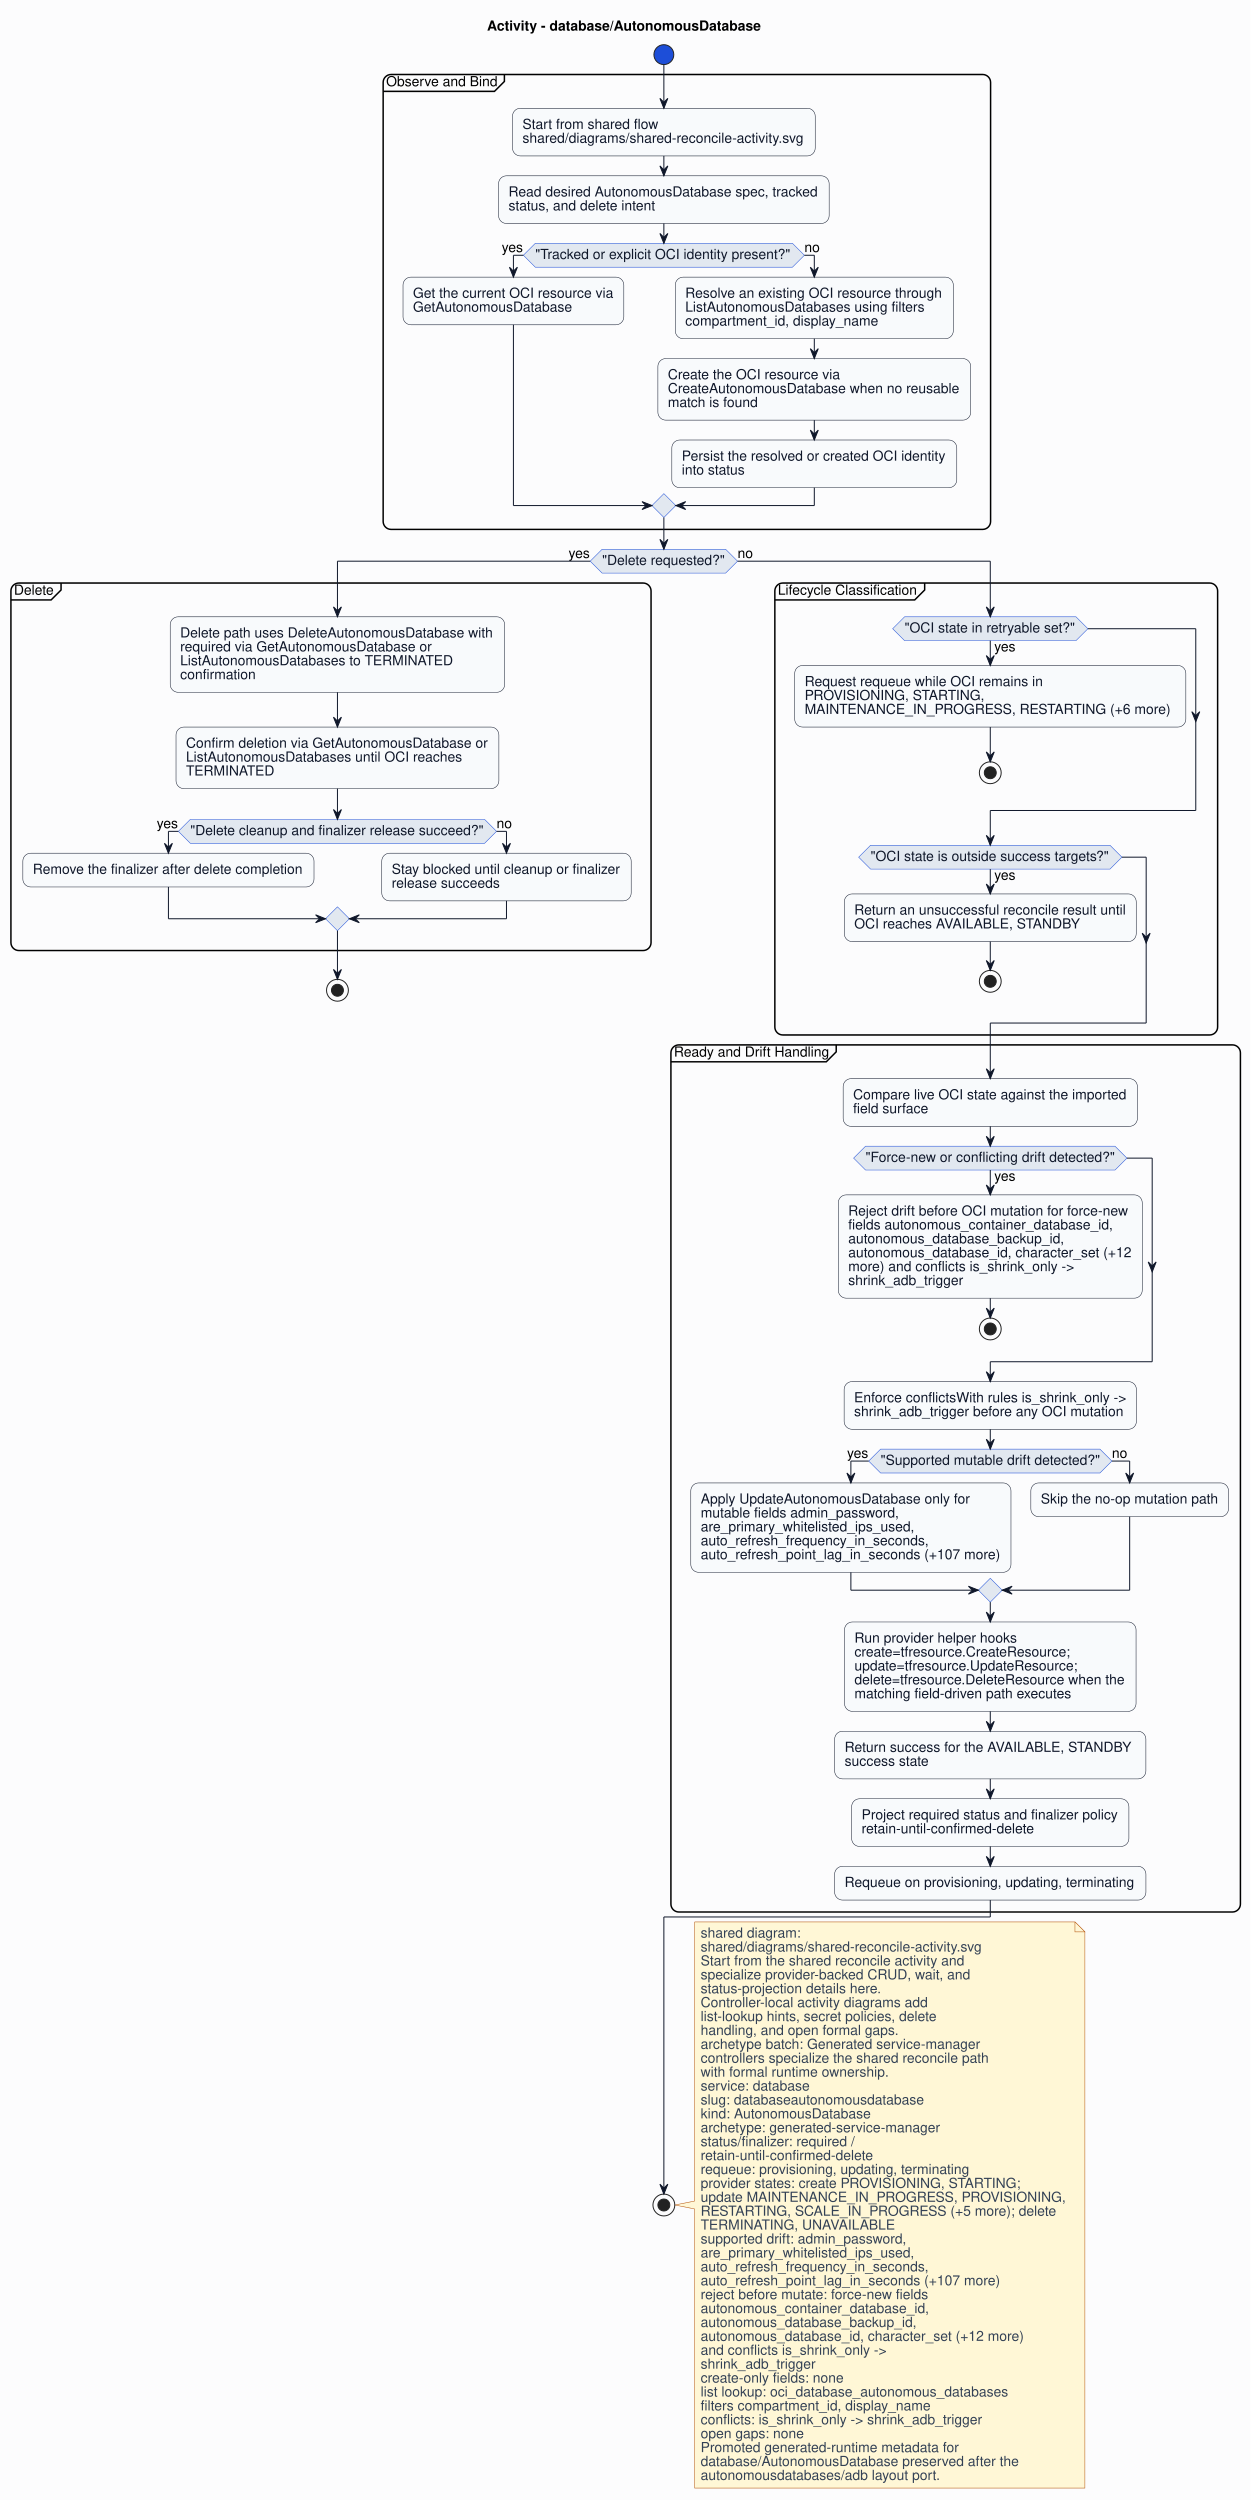
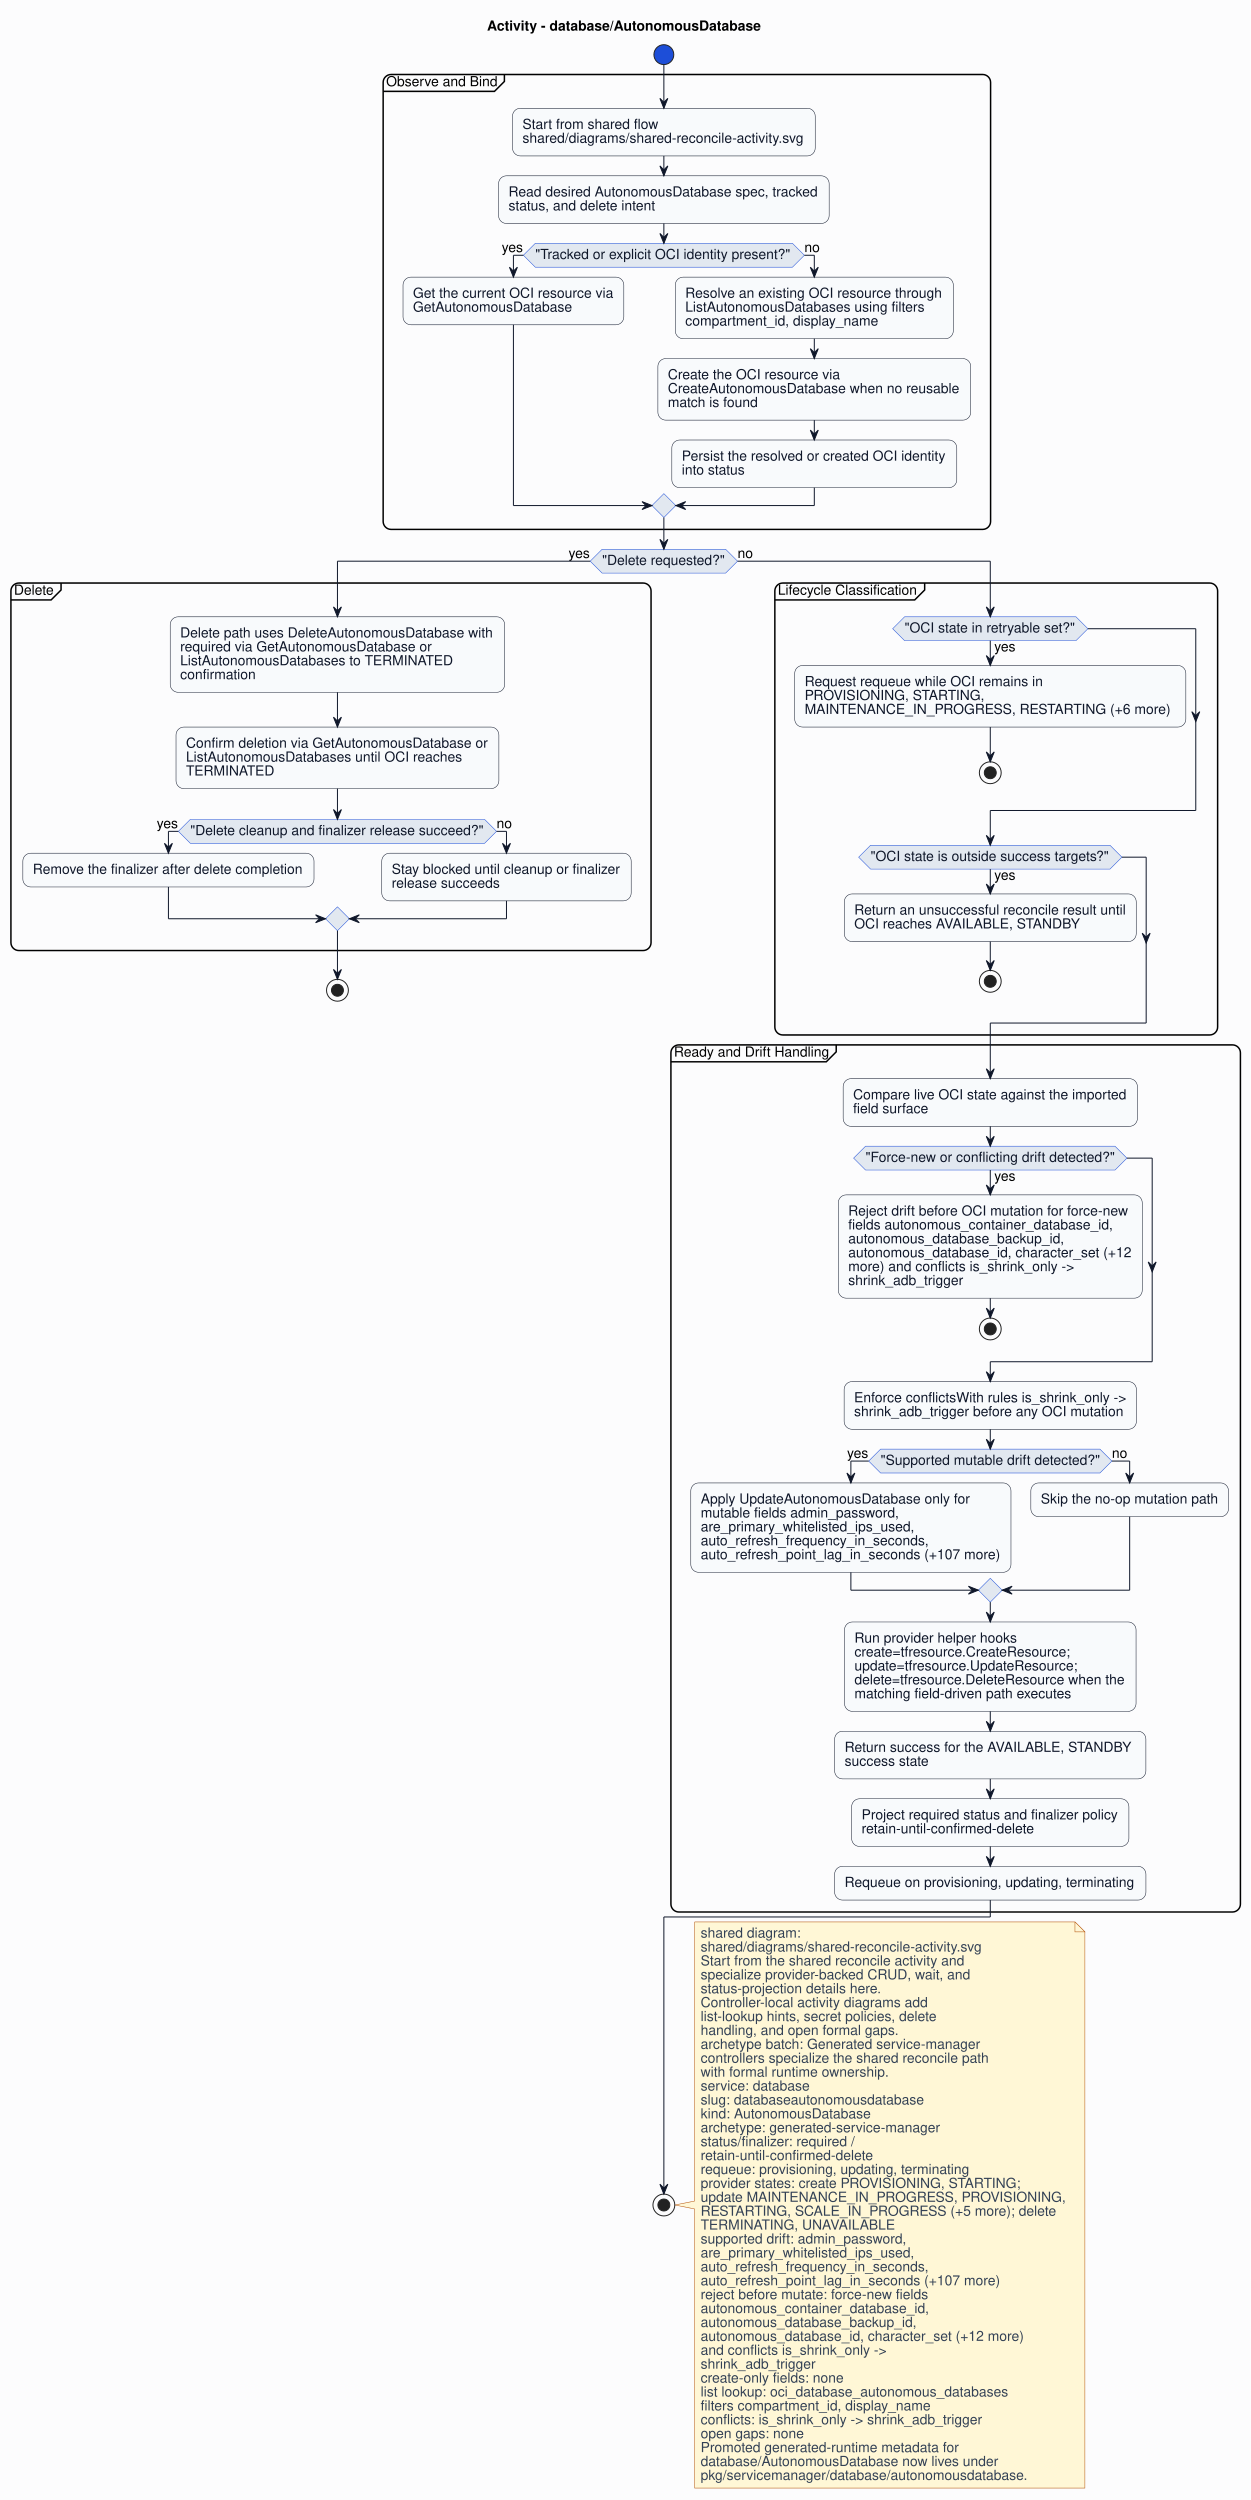
<svg xmlns="http://www.w3.org/2000/svg" contentStyleType="text/css" data-diagram-type="ACTIVITY" height="2517px" preserveAspectRatio="none" style="width:1259px;height:2517px;background:#FCFCFD;" version="1.1" viewBox="0 0 1259 2517" width="1259px" zoomAndPan="magnify">
  <defs />
  <g>
    <rect fill="#FCFCFD" height="2517" style="stroke:none;stroke-width:1;" width="1259" x="0" y="0" />
    <g class="title" data-source-line="10">
      <text fill="#000000" font-family="Helvetica" font-size="14" font-weight="bold" lengthAdjust="spacing" textLength="276.172" x="490.341" y="30.78">Activity - database/AutonomousDatabase</text>
    </g>
    <ellipse cx="668.376" cy="55" fill="#1D4ED8" rx="10" ry="10" style="stroke:#222222;stroke-width:1;" />
    <rect fill="none" height="458" rx="8" ry="8" style="stroke:#000000;stroke-width:1.5;" width="611.568" x="385.759" y="75" />
    <path d="M507.827,75 L507.827,82 L497.827,92 L385.759,92" fill="none" style="stroke:#000000;stroke-width:1.5;" />
    <text fill="#000000" font-family="Helvetica" font-size="14" lengthAdjust="spacing" textLength="112.068" x="388.759" y="86.78">Observe and Bind</text>
    <rect fill="#F8FAFC" height="48" rx="8" ry="8" style="stroke:#0F172A;stroke-width:0.5;" width="304.785" x="515.984" y="109" />
    <text fill="#0F172A" font-family="Helvetica" font-size="14" lengthAdjust="spacing" textLength="136.938" x="525.984" y="129.78">Start from shared flow</text>
    <text fill="#0F172A" font-family="Helvetica" font-size="14" lengthAdjust="spacing" textLength="284.785" x="525.984" y="143.78">shared/diagrams/shared-reconcile-activity.svg</text>
    <rect fill="#F8FAFC" height="48" rx="8" ry="8" style="stroke:#0F172A;stroke-width:0.5;" width="332.853" x="501.95" y="177" />
    <text fill="#0F172A" font-family="Helvetica" font-size="14" lengthAdjust="spacing" textLength="312.853" x="511.95" y="197.78">Read desired AutonomousDatabase spec, tracked</text>
    <text fill="#0F172A" font-family="Helvetica" font-size="14" lengthAdjust="spacing" textLength="148.661" x="511.95" y="211.78">status, and delete intent</text>
    <polygon fill="#E2E8F0" points="538.91,245,797.842,245,809.842,257,797.842,269,538.91,269,526.91,257,538.91,245" style="stroke:#1D4ED8;stroke-width:0.5;" />
    <text fill="#0F172A" font-family="Helvetica" font-size="14" lengthAdjust="spacing" textLength="258.932" x="538.91" y="260.78">"Tracked or explicit OCI identity present?"</text>
    <text fill="#000000" font-family="Helvetica" font-size="14" lengthAdjust="spacing" textLength="21.786" x="505.124" y="253.78">yes</text>
    <text fill="#000000" font-family="Helvetica" font-size="14" lengthAdjust="spacing" textLength="15.572" x="809.842" y="253.78">no</text>
    <rect fill="#F8FAFC" height="48" rx="8" ry="8" style="stroke:#0F172A;stroke-width:0.5;" width="222.303" x="405.759" y="279" />
    <text fill="#0F172A" font-family="Helvetica" font-size="14" lengthAdjust="spacing" textLength="202.303" x="415.759" y="299.78">Get the current OCI resource via</text>
    <text fill="#0F172A" font-family="Helvetica" font-size="14" lengthAdjust="spacing" textLength="161.102" x="415.759" y="313.78">GetAutonomousDatabase</text>
    <rect fill="#F8FAFC" height="62" rx="8" ry="8" style="stroke:#0F172A;stroke-width:0.5;" width="279.909" x="679.888" y="279" />
    <text fill="#0F172A" font-family="Helvetica" font-size="14" lengthAdjust="spacing" textLength="259.909" x="689.888" y="299.78">Resolve an existing OCI resource through</text>
    <text fill="#0F172A" font-family="Helvetica" font-size="14" lengthAdjust="spacing" textLength="242.019" x="689.888" y="313.78">ListAutonomousDatabases using filters</text>
    <text fill="#0F172A" font-family="Helvetica" font-size="14" lengthAdjust="spacing" textLength="194.544" x="689.888" y="327.78">compartment_id, display_name</text>
    <rect fill="#F8FAFC" height="62" rx="8" ry="8" style="stroke:#0F172A;stroke-width:0.5;" width="314.971" x="662.357" y="361" />
    <text fill="#0F172A" font-family="Helvetica" font-size="14" lengthAdjust="spacing" textLength="174.296" x="672.357" y="381.78">Create the OCI resource via</text>
    <text fill="#0F172A" font-family="Helvetica" font-size="14" lengthAdjust="spacing" textLength="294.971" x="672.357" y="395.78">CreateAutonomousDatabase when no reusable</text>
    <text fill="#0F172A" font-family="Helvetica" font-size="14" lengthAdjust="spacing" textLength="91.048" x="672.357" y="409.78">match is found</text>
    <rect fill="#F8FAFC" height="48" rx="8" ry="8" style="stroke:#0F172A;stroke-width:0.5;" width="286.896" x="676.394" y="443" />
    <text fill="#0F172A" font-family="Helvetica" font-size="14" lengthAdjust="spacing" textLength="266.896" x="686.394" y="463.78">Persist the resolved or created OCI identity</text>
    <text fill="#0F172A" font-family="Helvetica" font-size="14" lengthAdjust="spacing" textLength="63.813" x="686.394" y="477.78">into status</text>
    <polygon fill="#E2E8F0" points="668.376,497,680.376,509,668.376,521,656.376,509,668.376,497" style="stroke:#1D4ED8;stroke-width:0.5;" />
    <polygon fill="#E2E8F0" points="606.2,553,730.553,553,742.553,565,730.553,577,606.2,577,594.2,565,606.2,553" style="stroke:#1D4ED8;stroke-width:0.5;" />
    <text fill="#0F172A" font-family="Helvetica" font-size="14" lengthAdjust="spacing" textLength="124.353" x="606.2" y="568.78">"Delete requested?"</text>
    <text fill="#000000" font-family="Helvetica" font-size="14" lengthAdjust="spacing" textLength="21.786" x="572.414" y="561.78">yes</text>
    <text fill="#000000" font-family="Helvetica" font-size="14" lengthAdjust="spacing" textLength="15.572" x="742.553" y="561.78">no</text>
    <rect fill="none" height="370" rx="8" ry="8" style="stroke:#000000;stroke-width:1.5;" width="644.481" x="11" y="587" />
    <path d="M61.469,587 L61.469,594 L51.469,604 L11,604" fill="none" style="stroke:#000000;stroke-width:1.5;" />
    <text fill="#000000" font-family="Helvetica" font-size="14" lengthAdjust="spacing" textLength="40.469" x="14" y="598.78">Delete</text>
    <rect fill="#F8FAFC" height="76" rx="8" ry="8" style="stroke:#0F172A;stroke-width:0.5;" width="336.75" x="171.369" y="621" />
    <text fill="#0F172A" font-family="Helvetica" font-size="14" lengthAdjust="spacing" textLength="316.75" x="181.369" y="641.78">Delete path uses DeleteAutonomousDatabase with</text>
    <text fill="#0F172A" font-family="Helvetica" font-size="14" lengthAdjust="spacing" textLength="254.481" x="181.369" y="655.78">required via GetAutonomousDatabase or</text>
    <text fill="#0F172A" font-family="Helvetica" font-size="14" lengthAdjust="spacing" textLength="277.778" x="181.369" y="669.78">ListAutonomousDatabases to TERMINATED</text>
    <text fill="#0F172A" font-family="Helvetica" font-size="14" lengthAdjust="spacing" textLength="76.255" x="181.369" y="683.78">confirmation</text>
    <rect fill="#F8FAFC" height="62" rx="8" ry="8" style="stroke:#0F172A;stroke-width:0.5;" width="325.054" x="177.217" y="732" />
    <text fill="#0F172A" font-family="Helvetica" font-size="14" lengthAdjust="spacing" textLength="305.054" x="187.217" y="752.78">Confirm deletion via GetAutonomousDatabase or</text>
    <text fill="#0F172A" font-family="Helvetica" font-size="14" lengthAdjust="spacing" textLength="279.371" x="187.217" y="766.78">ListAutonomousDatabases until OCI reaches</text>
    <text fill="#0F172A" font-family="Helvetica" font-size="14" lengthAdjust="spacing" textLength="91" x="187.217" y="780.78">TERMINATED</text>
    <polygon fill="#E2E8F0" points="191.572,825,487.916,825,499.916,837,487.916,849,191.572,849,179.572,837,191.572,825" style="stroke:#1D4ED8;stroke-width:0.5;" />
    <text fill="#0F172A" font-family="Helvetica" font-size="14" lengthAdjust="spacing" textLength="296.345" x="191.572" y="840.78">"Delete cleanup and finalizer release succeed?"</text>
    <text fill="#000000" font-family="Helvetica" font-size="14" lengthAdjust="spacing" textLength="21.786" x="157.786" y="833.78">yes</text>
    <text fill="#000000" font-family="Helvetica" font-size="14" lengthAdjust="spacing" textLength="15.572" x="499.916" y="833.78">no</text>
    <rect fill="#F8FAFC" height="34" rx="8" ry="8" style="stroke:#0F172A;stroke-width:0.5;" width="293.144" x="23" y="859" />
    <text fill="#0F172A" font-family="Helvetica" font-size="14" lengthAdjust="spacing" textLength="273.144" x="33" y="879.78">Remove the finalizer after delete completion</text>
    <rect fill="#F8FAFC" height="48" rx="8" ry="8" style="stroke:#0F172A;stroke-width:0.5;" width="251.13" x="384.352" y="859" />
    <text fill="#0F172A" font-family="Helvetica" font-size="14" lengthAdjust="spacing" textLength="231.13" x="394.352" y="879.78">Stay blocked until cleanup or finalizer</text>
    <text fill="#0F172A" font-family="Helvetica" font-size="14" lengthAdjust="spacing" textLength="108.951" x="394.352" y="893.78">release succeeds</text>
    <polygon fill="#E2E8F0" points="339.744,913,351.744,925,339.744,937,327.744,925,339.744,913" style="stroke:#1D4ED8;stroke-width:0.5;" />
    <ellipse cx="339.744" cy="997" fill="none" rx="11" ry="11" style="stroke:#222222;stroke-width:1;" />
    <ellipse cx="339.744" cy="997" fill="#222222" rx="6" ry="6" style="stroke:#222222;stroke-width:1;" />
    <rect fill="none" height="455" rx="8" ry="8" style="stroke:#000000;stroke-width:1.5;" width="445.789" x="780.114" y="587" />
    <path d="M930.948,587 L930.948,594 L920.948,604 L780.114,604" fill="none" style="stroke:#000000;stroke-width:1.5;" />
    <text fill="#000000" font-family="Helvetica" font-size="14" lengthAdjust="spacing" textLength="140.834" x="783.114" y="598.78">Lifecycle Classification</text>
    <rect fill="#F8FAFC" height="62" rx="8" ry="8" style="stroke:#0F172A;stroke-width:0.5;" width="393.789" x="800.114" y="670" />
    <text fill="#0F172A" font-family="Helvetica" font-size="14" lengthAdjust="spacing" textLength="240.454" x="810.114" y="690.78">Request requeue while OCI remains in</text>
    <text fill="#0F172A" font-family="Helvetica" font-size="14" lengthAdjust="spacing" textLength="185.131" x="810.114" y="704.78">PROVISIONING, STARTING,</text>
    <text fill="#0F172A" font-family="Helvetica" font-size="14" lengthAdjust="spacing" textLength="373.789" x="810.114" y="718.78">MAINTENANCE_IN_PROGRESS, RESTARTING (+6 more)</text>
    <ellipse cx="997.008" cy="778" fill="none" rx="11" ry="11" style="stroke:#222222;stroke-width:1;" />
    <ellipse cx="997.008" cy="778" fill="#222222" rx="6" ry="6" style="stroke:#222222;stroke-width:1;" />
    <polygon fill="#E2E8F0" points="910.725,621,1083.292,621,1095.292,633,1083.292,645,910.725,645,898.725,633,910.725,621" style="stroke:#1D4ED8;stroke-width:0.5;" />
    <text fill="#000000" font-family="Helvetica" font-size="14" lengthAdjust="spacing" textLength="21.786" x="1001.008" y="655.78">yes</text>
    <text fill="#0F172A" font-family="Helvetica" font-size="14" lengthAdjust="spacing" textLength="172.566" x="910.725" y="636.78">"OCI state in retryable set?"</text>
    <rect fill="#F8FAFC" height="48" rx="8" ry="8" style="stroke:#0F172A;stroke-width:0.5;" width="293.916" x="850.05" y="900" />
    <text fill="#0F172A" font-family="Helvetica" font-size="14" lengthAdjust="spacing" textLength="273.916" x="860.05" y="920.78">Return an unsuccessful reconcile result until</text>
    <text fill="#0F172A" font-family="Helvetica" font-size="14" lengthAdjust="spacing" textLength="231.868" x="860.05" y="934.78">OCI reaches AVAILABLE, STANDBY</text>
    <ellipse cx="997.008" cy="988" fill="none" rx="11" ry="11" style="stroke:#222222;stroke-width:1;" />
    <ellipse cx="997.008" cy="988" fill="#222222" rx="6" ry="6" style="stroke:#222222;stroke-width:1;" />
    <polygon fill="#E2E8F0" points="876.487,851,1117.529,851,1129.529,863,1117.529,875,876.487,875,864.487,863,876.487,851" style="stroke:#1D4ED8;stroke-width:0.5;" />
    <text fill="#000000" font-family="Helvetica" font-size="14" lengthAdjust="spacing" textLength="21.786" x="1001.008" y="885.78">yes</text>
    <text fill="#0F172A" font-family="Helvetica" font-size="14" lengthAdjust="spacing" textLength="241.042" x="876.487" y="866.78">"OCI state is outside success targets?"</text>
    <rect fill="none" height="873" rx="8" ry="8" style="stroke:#000000;stroke-width:1.5;" width="573.373" x="675.481" y="1052" />
    <path d="M841.901,1052 L841.901,1059 L831.901,1069 L675.481,1069" fill="none" style="stroke:#000000;stroke-width:1.5;" />
    <text fill="#000000" font-family="Helvetica" font-size="14" lengthAdjust="spacing" textLength="156.42" x="678.481" y="1063.78">Ready and Drift Handling</text>
    <rect fill="#F8FAFC" height="48" rx="8" ry="8" style="stroke:#0F172A;stroke-width:0.5;" width="296.24" x="848.888" y="1086" />
    <text fill="#0F172A" font-family="Helvetica" font-size="14" lengthAdjust="spacing" textLength="276.24" x="858.888" y="1106.78">Compare live OCI state against the imported</text>
    <text fill="#0F172A" font-family="Helvetica" font-size="14" lengthAdjust="spacing" textLength="75.482" x="858.888" y="1120.78">field surface</text>
    <rect fill="#F8FAFC" height="104" rx="8" ry="8" style="stroke:#0F172A;stroke-width:0.5;" width="306.029" x="843.994" y="1203" />
    <text fill="#0F172A" font-family="Helvetica" font-size="14" lengthAdjust="spacing" textLength="282.447" x="853.994" y="1223.78">Reject drift before OCI mutation for force-new</text>
    <text fill="#0F172A" font-family="Helvetica" font-size="14" lengthAdjust="spacing" textLength="266.971" x="853.994" y="1237.78">fields autonomous_container_database_id,</text>
    <text fill="#0F172A" font-family="Helvetica" font-size="14" lengthAdjust="spacing" textLength="217.95" x="853.994" y="1251.78">autonomous_database_backup_id,</text>
    <text fill="#0F172A" font-family="Helvetica" font-size="14" lengthAdjust="spacing" textLength="286.029" x="853.994" y="1265.78">autonomous_database_id, character_set (+12</text>
    <text fill="#0F172A" font-family="Helvetica" font-size="14" lengthAdjust="spacing" textLength="227.596" x="853.994" y="1279.78">more) and conflicts is_shrink_only -&gt;</text>
    <text fill="#0F172A" font-family="Helvetica" font-size="14" lengthAdjust="spacing" textLength="115.958" x="853.994" y="1293.78">shrink_adb_trigger</text>
    <ellipse cx="997.008" cy="1338" fill="none" rx="11" ry="11" style="stroke:#222222;stroke-width:1;" />
    <ellipse cx="997.008" cy="1338" fill="#222222" rx="6" ry="6" style="stroke:#222222;stroke-width:1;" />
    <polygon fill="#E2E8F0" points="871.425,1154,1122.591,1154,1134.591,1166,1122.591,1178,871.425,1178,859.425,1166,871.425,1154" style="stroke:#1D4ED8;stroke-width:0.5;" />
    <text fill="#000000" font-family="Helvetica" font-size="14" lengthAdjust="spacing" textLength="21.786" x="1001.008" y="1188.78">yes</text>
    <text fill="#0F172A" font-family="Helvetica" font-size="14" lengthAdjust="spacing" textLength="251.166" x="871.425" y="1169.78">"Force-new or conflicting drift detected?"</text>
    <rect fill="#F8FAFC" height="48" rx="8" ry="8" style="stroke:#0F172A;stroke-width:0.5;" width="294.272" x="849.873" y="1391" />
    <text fill="#0F172A" font-family="Helvetica" font-size="14" lengthAdjust="spacing" textLength="274.272" x="859.873" y="1411.78">Enforce conflictsWith rules is_shrink_only -&gt;</text>
    <text fill="#0F172A" font-family="Helvetica" font-size="14" lengthAdjust="spacing" textLength="272.371" x="859.873" y="1425.78">shrink_adb_trigger before any OCI mutation</text>
    <polygon fill="#E2E8F0" points="886.581,1459,1107.436,1459,1119.436,1471,1107.436,1483,886.581,1483,874.581,1471,886.581,1459" style="stroke:#1D4ED8;stroke-width:0.5;" />
    <text fill="#0F172A" font-family="Helvetica" font-size="14" lengthAdjust="spacing" textLength="220.856" x="886.581" y="1474.78">"Supported mutable drift detected?"</text>
    <text fill="#000000" font-family="Helvetica" font-size="14" lengthAdjust="spacing" textLength="21.786" x="852.794" y="1467.78">yes</text>
    <text fill="#000000" font-family="Helvetica" font-size="14" lengthAdjust="spacing" textLength="15.572" x="1119.436" y="1467.78">no</text>
    <rect fill="#F8FAFC" height="90" rx="8" ry="8" style="stroke:#0F172A;stroke-width:0.5;" width="322.367" x="695.481" y="1493" />
    <text fill="#0F172A" font-family="Helvetica" font-size="14" lengthAdjust="spacing" textLength="272.392" x="705.481" y="1513.78">Apply UpdateAutonomousDatabase only for</text>
    <text fill="#0F172A" font-family="Helvetica" font-size="14" lengthAdjust="spacing" textLength="199.992" x="705.481" y="1527.78">mutable fields admin_password,</text>
    <text fill="#0F172A" font-family="Helvetica" font-size="14" lengthAdjust="spacing" textLength="215.558" x="705.481" y="1541.78">are_primary_whitelisted_ips_used,</text>
    <text fill="#0F172A" font-family="Helvetica" font-size="14" lengthAdjust="spacing" textLength="230.378" x="705.481" y="1555.78">auto_refresh_frequency_in_seconds,</text>
    <text fill="#0F172A" font-family="Helvetica" font-size="14" lengthAdjust="spacing" textLength="302.367" x="705.481" y="1569.78">auto_refresh_point_lag_in_seconds (+107 more)</text>
    <rect fill="#F8FAFC" height="34" rx="8" ry="8" style="stroke:#0F172A;stroke-width:0.5;" width="199.006" x="1037.849" y="1493" />
    <text fill="#0F172A" font-family="Helvetica" font-size="14" lengthAdjust="spacing" textLength="179.006" x="1047.849" y="1513.78">Skip the no-op mutation path</text>
    <polygon fill="#E2E8F0" points="997.008,1589,1009.008,1601,997.008,1613,985.008,1601,997.008,1589" style="stroke:#1D4ED8;stroke-width:0.5;" />
    <rect fill="#F8FAFC" height="90" rx="8" ry="8" style="stroke:#0F172A;stroke-width:0.5;" width="293.554" x="850.231" y="1633" />
    <text fill="#0F172A" font-family="Helvetica" font-size="14" lengthAdjust="spacing" textLength="164.206" x="860.231" y="1653.78">Run provider helper hooks</text>
    <text fill="#0F172A" font-family="Helvetica" font-size="14" lengthAdjust="spacing" textLength="219.051" x="860.231" y="1667.78">create=tfresource.CreateResource;</text>
    <text fill="#0F172A" font-family="Helvetica" font-size="14" lengthAdjust="spacing" textLength="226.085" x="860.231" y="1681.78">update=tfresource.UpdateResource;</text>
    <text fill="#0F172A" font-family="Helvetica" font-size="14" lengthAdjust="spacing" textLength="273.554" x="860.231" y="1695.78">delete=tfresource.DeleteResource when the</text>
    <text fill="#0F172A" font-family="Helvetica" font-size="14" lengthAdjust="spacing" textLength="220.233" x="860.231" y="1709.78">matching field-driven path executes</text>
    <rect fill="#F8FAFC" height="48" rx="8" ry="8" style="stroke:#0F172A;stroke-width:0.5;" width="313.344" x="840.336" y="1743" />
    <text fill="#0F172A" font-family="Helvetica" font-size="14" lengthAdjust="spacing" textLength="293.344" x="850.336" y="1763.78">Return success for the AVAILABLE, STANDBY</text>
    <text fill="#0F172A" font-family="Helvetica" font-size="14" lengthAdjust="spacing" textLength="84.814" x="850.336" y="1777.78">success state</text>
    <rect fill="#F8FAFC" height="48" rx="8" ry="8" style="stroke:#0F172A;stroke-width:0.5;" width="279.13" x="857.443" y="1811" />
    <text fill="#0F172A" font-family="Helvetica" font-size="14" lengthAdjust="spacing" textLength="259.13" x="867.443" y="1831.78">Project required status and finalizer policy</text>
    <text fill="#0F172A" font-family="Helvetica" font-size="14" lengthAdjust="spacing" textLength="174.303" x="867.443" y="1845.78">retain-until-confirmed-delete</text>
    <rect fill="#F8FAFC" height="34" rx="8" ry="8" style="stroke:#0F172A;stroke-width:0.5;" width="313.419" x="840.299" y="1879" />
    <text fill="#0F172A" font-family="Helvetica" font-size="14" lengthAdjust="spacing" textLength="293.419" x="850.299" y="1899.78">Requeue on provisioning, updating, terminating</text>
    <path d="M699.376,1935 L699.376,2216 L679.376,2220 L699.376,2224 L699.376,2505 A0,0 0 0 0 699.376,2505 L1092.258,2505 A0,0 0 0 0 1092.258,2505 L1092.258,1945 L1082.258,1935 L699.376,1935 A0,0 0 0 0 699.376,1935" fill="#FFF7D6" style="stroke:#B45309;stroke-width:0.5;" />
    <path d="M1082.258,1935 L1082.258,1945 L1092.258,1945 L1082.258,1935" fill="#FFF7D6" style="stroke:#B45309;stroke-width:0.5;" />
    <text fill="#334155" font-family="Helvetica" font-size="14" lengthAdjust="spacing" textLength="101.165" x="705.376" y="1950.78">shared diagram:</text>
    <text fill="#334155" font-family="Helvetica" font-size="14" lengthAdjust="spacing" textLength="284.785" x="705.376" y="1964.78">shared/diagrams/shared-reconcile-activity.svg</text>
    <text fill="#334155" font-family="Helvetica" font-size="14" lengthAdjust="spacing" textLength="265.344" x="705.376" y="1978.78">Start from the shared reconcile activity and</text>
    <text fill="#334155" font-family="Helvetica" font-size="14" lengthAdjust="spacing" textLength="273.896" x="705.376" y="1992.78">specialize provider-backed CRUD, wait, and</text>
    <text fill="#334155" font-family="Helvetica" font-size="14" lengthAdjust="spacing" textLength="182.875" x="705.376" y="2006.78">status-projection details here.</text>
    <text fill="#334155" font-family="Helvetica" font-size="14" lengthAdjust="spacing" textLength="229.537" x="705.376" y="2020.78">Controller-local activity diagrams add</text>
    <text fill="#334155" font-family="Helvetica" font-size="14" lengthAdjust="spacing" textLength="238.895" x="705.376" y="2034.78">list-lookup hints, secret policies, delete</text>
    <text fill="#334155" font-family="Helvetica" font-size="14" lengthAdjust="spacing" textLength="200.033" x="705.376" y="2048.78">handling, and open formal gaps.</text>
    <text fill="#334155" font-family="Helvetica" font-size="14" lengthAdjust="spacing" textLength="281.709" x="705.376" y="2062.78">archetype batch: Generated service-manager</text>
    <text fill="#334155" font-family="Helvetica" font-size="14" lengthAdjust="spacing" textLength="291.047" x="705.376" y="2076.78">controllers specialize the shared reconcile path</text>
    <text fill="#334155" font-family="Helvetica" font-size="14" lengthAdjust="spacing" textLength="189.848" x="705.376" y="2090.78">with formal runtime ownership.</text>
    <text fill="#334155" font-family="Helvetica" font-size="14" lengthAdjust="spacing" textLength="109.731" x="705.376" y="2104.78">service: database</text>
    <text fill="#334155" font-family="Helvetica" font-size="14" lengthAdjust="spacing" textLength="225.73" x="705.376" y="2118.78">slug: databaseautonomousdatabase</text>
    <text fill="#334155" font-family="Helvetica" font-size="14" lengthAdjust="spacing" textLength="171.999" x="705.376" y="2132.78">kind: AutonomousDatabase</text>
    <text fill="#334155" font-family="Helvetica" font-size="14" lengthAdjust="spacing" textLength="241.24" x="705.376" y="2146.78">archetype: generated-service-manager</text>
    <text fill="#334155" font-family="Helvetica" font-size="14" lengthAdjust="spacing" textLength="156.406" x="705.376" y="2160.78">status/finalizer: required /</text>
    <text fill="#334155" font-family="Helvetica" font-size="14" lengthAdjust="spacing" textLength="174.303" x="705.376" y="2174.78">retain-until-confirmed-delete</text>
    <text fill="#334155" font-family="Helvetica" font-size="14" lengthAdjust="spacing" textLength="272.398" x="705.376" y="2188.78">requeue: provisioning, updating, terminating</text>
    <text fill="#334155" font-family="Helvetica" font-size="14" lengthAdjust="spacing" textLength="327.53" x="705.376" y="2202.78">provider states: create PROVISIONING, STARTING;</text>
    <text fill="#334155" font-family="Helvetica" font-size="14" lengthAdjust="spacing" textLength="371.882" x="705.376" y="2216.78">update MAINTENANCE_IN_PROGRESS, PROVISIONING,</text>
    <text fill="#334155" font-family="Helvetica" font-size="14" lengthAdjust="spacing" textLength="363.727" x="705.376" y="2230.78">RESTARTING, SCALE_IN_PROGRESS (+5 more); delete</text>
    <text fill="#334155" font-family="Helvetica" font-size="14" lengthAdjust="spacing" textLength="199.931" x="705.376" y="2244.78">TERMINATING, UNAVAILABLE</text>
    <text fill="#334155" font-family="Helvetica" font-size="14" lengthAdjust="spacing" textLength="206.999" x="705.376" y="2258.78">supported drift: admin_password,</text>
    <text fill="#334155" font-family="Helvetica" font-size="14" lengthAdjust="spacing" textLength="215.558" x="705.376" y="2272.78">are_primary_whitelisted_ips_used,</text>
    <text fill="#334155" font-family="Helvetica" font-size="14" lengthAdjust="spacing" textLength="230.378" x="705.376" y="2286.78">auto_refresh_frequency_in_seconds,</text>
    <text fill="#334155" font-family="Helvetica" font-size="14" lengthAdjust="spacing" textLength="302.367" x="705.376" y="2300.78">auto_refresh_point_lag_in_seconds (+107 more)</text>
    <text fill="#334155" font-family="Helvetica" font-size="14" lengthAdjust="spacing" textLength="230.33" x="705.376" y="2314.78">reject before mutate: force-new fields</text>
    <text fill="#334155" font-family="Helvetica" font-size="14" lengthAdjust="spacing" textLength="230.398" x="705.376" y="2328.78">autonomous_container_database_id,</text>
    <text fill="#334155" font-family="Helvetica" font-size="14" lengthAdjust="spacing" textLength="217.95" x="705.376" y="2342.78">autonomous_database_backup_id,</text>
    <text fill="#334155" font-family="Helvetica" font-size="14" lengthAdjust="spacing" textLength="326.478" x="705.376" y="2356.78">autonomous_database_id, character_set (+12 more)</text>
    <text fill="#334155" font-family="Helvetica" font-size="14" lengthAdjust="spacing" textLength="187.148" x="705.376" y="2370.78">and conflicts is_shrink_only -&gt;</text>
    <text fill="#334155" font-family="Helvetica" font-size="14" lengthAdjust="spacing" textLength="115.958" x="705.376" y="2384.78">shrink_adb_trigger</text>
    <text fill="#334155" font-family="Helvetica" font-size="14" lengthAdjust="spacing" textLength="144.751" x="705.376" y="2398.78">create-only fields: none</text>
    <text fill="#334155" font-family="Helvetica" font-size="14" lengthAdjust="spacing" textLength="310.557" x="705.376" y="2412.78">list lookup: oci_database_autonomous_databases</text>
    <text fill="#334155" font-family="Helvetica" font-size="14" lengthAdjust="spacing" textLength="231.882" x="705.376" y="2426.78">filters compartment_id, display_name</text>
    <text fill="#334155" font-family="Helvetica" font-size="14" lengthAdjust="spacing" textLength="283.637" x="705.376" y="2440.78">conflicts: is_shrink_only -&gt; shrink_adb_trigger</text>
    <text fill="#334155" font-family="Helvetica" font-size="14" lengthAdjust="spacing" textLength="104.316" x="705.376" y="2454.78">open gaps: none</text>
    <text fill="#334155" font-family="Helvetica" font-size="14" lengthAdjust="spacing" textLength="261.475" x="705.376" y="2468.78">Promoted generated-runtime metadata for</text>
-     <text fill="#334155" font-family="Helvetica" font-size="14" lengthAdjust="spacing" textLength="321.433" x="705.376" y="2482.78">database/AutonomousDatabase preserved after the</text>
-     <text fill="#334155" font-family="Helvetica" font-size="14" lengthAdjust="spacing" textLength="242.06" x="705.376" y="2496.78">autonomousdatabases/adb layout port.</text>
+     <text fill="#334155" font-family="Helvetica" font-size="14" lengthAdjust="spacing" textLength="301.198" x="705.376" y="2482.78">database/AutonomousDatabase now lives under</text>
+     <text fill="#334155" font-family="Helvetica" font-size="14" lengthAdjust="spacing" textLength="329.998" x="705.376" y="2496.78">pkg/servicemanager/database/autonomousdatabase.</text>
    <ellipse cx="668.376" cy="2220" fill="none" rx="11" ry="11" style="stroke:#222222;stroke-width:1;" />
    <ellipse cx="668.376" cy="2220" fill="#222222" rx="6" ry="6" style="stroke:#222222;stroke-width:1;" />
    <line style="stroke:#0F172A;stroke-width:1;" x1="668.376" x2="668.376" y1="157" y2="177" />
    <polygon fill="#0F172A" points="664.376,167,668.376,177,672.376,167,668.376,171" style="stroke:#0F172A;stroke-width:1;" />
    <line style="stroke:#0F172A;stroke-width:1;" x1="819.842" x2="819.842" y1="341" y2="361" />
    <polygon fill="#0F172A" points="815.842,351,819.842,361,823.842,351,819.842,355" style="stroke:#0F172A;stroke-width:1;" />
    <line style="stroke:#0F172A;stroke-width:1;" x1="819.842" x2="819.842" y1="423" y2="443" />
    <polygon fill="#0F172A" points="815.842,433,819.842,443,823.842,433,819.842,437" style="stroke:#0F172A;stroke-width:1;" />
    <line style="stroke:#0F172A;stroke-width:1;" x1="526.91" x2="516.91" y1="257" y2="257" />
    <line style="stroke:#0F172A;stroke-width:1;" x1="516.91" x2="516.91" y1="257" y2="279" />
    <polygon fill="#0F172A" points="512.91,269,516.91,279,520.91,269,516.91,273" style="stroke:#0F172A;stroke-width:1;" />
    <line style="stroke:#0F172A;stroke-width:1;" x1="809.842" x2="819.842" y1="257" y2="257" />
    <line style="stroke:#0F172A;stroke-width:1;" x1="819.842" x2="819.842" y1="257" y2="279" />
    <polygon fill="#0F172A" points="815.842,269,819.842,279,823.842,269,819.842,273" style="stroke:#0F172A;stroke-width:1;" />
    <line style="stroke:#0F172A;stroke-width:1;" x1="516.91" x2="516.91" y1="327" y2="509" />
    <line style="stroke:#0F172A;stroke-width:1;" x1="516.91" x2="656.376" y1="509" y2="509" />
    <polygon fill="#0F172A" points="646.376,505,656.376,509,646.376,513,650.376,509" style="stroke:#0F172A;stroke-width:1;" />
    <line style="stroke:#0F172A;stroke-width:1;" x1="819.842" x2="819.842" y1="491" y2="509" />
    <line style="stroke:#0F172A;stroke-width:1;" x1="819.842" x2="680.376" y1="509" y2="509" />
    <polygon fill="#0F172A" points="690.376,505,680.376,509,690.376,513,686.376,509" style="stroke:#0F172A;stroke-width:1;" />
    <line style="stroke:#0F172A;stroke-width:1;" x1="668.376" x2="668.376" y1="225" y2="245" />
    <polygon fill="#0F172A" points="664.376,235,668.376,245,672.376,235,668.376,239" style="stroke:#0F172A;stroke-width:1;" />
    <line style="stroke:#0F172A;stroke-width:1;" x1="668.376" x2="668.376" y1="65" y2="109" />
    <polygon fill="#0F172A" points="664.376,99,668.376,109,672.376,99,668.376,103" style="stroke:#0F172A;stroke-width:1;" />
    <line style="stroke:#0F172A;stroke-width:1;" x1="339.744" x2="339.744" y1="697" y2="732" />
    <polygon fill="#0F172A" points="335.744,722,339.744,732,343.744,722,339.744,726" style="stroke:#0F172A;stroke-width:1;" />
    <line style="stroke:#0F172A;stroke-width:1;" x1="179.572" x2="169.572" y1="837" y2="837" />
    <line style="stroke:#0F172A;stroke-width:1;" x1="169.572" x2="169.572" y1="837" y2="859" />
    <polygon fill="#0F172A" points="165.572,849,169.572,859,173.572,849,169.572,853" style="stroke:#0F172A;stroke-width:1;" />
    <line style="stroke:#0F172A;stroke-width:1;" x1="499.916" x2="509.916" y1="837" y2="837" />
    <line style="stroke:#0F172A;stroke-width:1;" x1="509.916" x2="509.916" y1="837" y2="859" />
    <polygon fill="#0F172A" points="505.916,849,509.916,859,513.917,849,509.916,853" style="stroke:#0F172A;stroke-width:1;" />
    <line style="stroke:#0F172A;stroke-width:1;" x1="169.572" x2="169.572" y1="893" y2="925" />
    <line style="stroke:#0F172A;stroke-width:1;" x1="169.572" x2="327.744" y1="925" y2="925" />
    <polygon fill="#0F172A" points="317.744,921,327.744,925,317.744,929,321.744,925" style="stroke:#0F172A;stroke-width:1;" />
    <line style="stroke:#0F172A;stroke-width:1;" x1="509.916" x2="509.916" y1="907" y2="925" />
    <line style="stroke:#0F172A;stroke-width:1;" x1="509.916" x2="351.744" y1="925" y2="925" />
    <polygon fill="#0F172A" points="361.744,921,351.744,925,361.744,929,357.744,925" style="stroke:#0F172A;stroke-width:1;" />
    <line style="stroke:#0F172A;stroke-width:1;" x1="339.744" x2="339.744" y1="794" y2="825" />
    <polygon fill="#0F172A" points="335.744,815,339.744,825,343.744,815,339.744,819" style="stroke:#0F172A;stroke-width:1;" />
    <line style="stroke:#0F172A;stroke-width:1;" x1="339.744" x2="339.744" y1="937" y2="986" />
    <polygon fill="#0F172A" points="335.744,976,339.744,986,343.744,976,339.744,980" style="stroke:#0F172A;stroke-width:1;" />
    <line style="stroke:#0F172A;stroke-width:1;" x1="997.008" x2="997.008" y1="732" y2="767" />
    <polygon fill="#0F172A" points="993.008,757,997.008,767,1001.008,757,997.008,761" style="stroke:#0F172A;stroke-width:1;" />
    <line style="stroke:#0F172A;stroke-width:1;" x1="997.008" x2="997.008" y1="645" y2="670" />
    <polygon fill="#0F172A" points="993.008,660,997.008,670,1001.008,660,997.008,664" style="stroke:#0F172A;stroke-width:1;" />
    <line style="stroke:#0F172A;stroke-width:1;" x1="1095.292" x2="1203.903" y1="633" y2="633" />
    <polygon fill="#0F172A" points="1199.903,716.5,1203.903,726.5,1207.903,716.5,1203.903,720.5" style="stroke:#0F172A;stroke-width:1;" />
    <line style="stroke:#0F172A;stroke-width:1;" x1="1203.903" x2="1203.903" y1="633" y2="816" />
    <line style="stroke:#0F172A;stroke-width:1;" x1="1203.903" x2="997.008" y1="816" y2="816" />
    <line style="stroke:#0F172A;stroke-width:1;" x1="997.008" x2="997.008" y1="816" y2="851" />
    <polygon fill="#0F172A" points="993.008,841,997.008,851,1001.008,841,997.008,845" style="stroke:#0F172A;stroke-width:1;" />
    <line style="stroke:#0F172A;stroke-width:1;" x1="997.008" x2="997.008" y1="948" y2="977" />
    <polygon fill="#0F172A" points="993.008,967,997.008,977,1001.008,967,997.008,971" style="stroke:#0F172A;stroke-width:1;" />
    <line style="stroke:#0F172A;stroke-width:1;" x1="997.008" x2="997.008" y1="875" y2="900" />
    <polygon fill="#0F172A" points="993.008,890,997.008,900,1001.008,890,997.008,894" style="stroke:#0F172A;stroke-width:1;" />
    <line style="stroke:#0F172A;stroke-width:1;" x1="1129.529" x2="1153.966" y1="863" y2="863" />
    <polygon fill="#0F172A" points="1149.966,939.5,1153.966,949.5,1157.966,939.5,1153.966,943.5" style="stroke:#0F172A;stroke-width:1;" />
    <line style="stroke:#0F172A;stroke-width:1;" x1="1153.966" x2="1153.966" y1="863" y2="1030" />
    <line style="stroke:#0F172A;stroke-width:1;" x1="1153.966" x2="997.008" y1="1030" y2="1030" />
    <line style="stroke:#0F172A;stroke-width:1;" x1="997.008" x2="997.008" y1="1030" y2="1086" />
    <polygon fill="#0F172A" points="993.008,1076,997.008,1086,1001.008,1076,997.008,1080" style="stroke:#0F172A;stroke-width:1;" />
    <line style="stroke:#0F172A;stroke-width:1;" x1="997.008" x2="997.008" y1="1307" y2="1327" />
    <polygon fill="#0F172A" points="993.008,1317,997.008,1327,1001.008,1317,997.008,1321" style="stroke:#0F172A;stroke-width:1;" />
    <line style="stroke:#0F172A;stroke-width:1;" x1="997.008" x2="997.008" y1="1178" y2="1203" />
    <polygon fill="#0F172A" points="993.008,1193,997.008,1203,1001.008,1193,997.008,1197" style="stroke:#0F172A;stroke-width:1;" />
    <line style="stroke:#0F172A;stroke-width:1;" x1="1134.591" x2="1160.023" y1="1166" y2="1166" />
    <polygon fill="#0F172A" points="1156.023,1270.5,1160.023,1280.5,1164.023,1270.5,1160.023,1274.5" style="stroke:#0F172A;stroke-width:1;" />
    <line style="stroke:#0F172A;stroke-width:1;" x1="1160.023" x2="1160.023" y1="1166" y2="1371" />
    <line style="stroke:#0F172A;stroke-width:1;" x1="1160.023" x2="997.008" y1="1371" y2="1371" />
    <line style="stroke:#0F172A;stroke-width:1;" x1="997.008" x2="997.008" y1="1371" y2="1391" />
    <polygon fill="#0F172A" points="993.008,1381,997.008,1391,1001.008,1381,997.008,1385" style="stroke:#0F172A;stroke-width:1;" />
    <line style="stroke:#0F172A;stroke-width:1;" x1="997.008" x2="997.008" y1="1134" y2="1154" />
    <polygon fill="#0F172A" points="993.008,1144,997.008,1154,1001.008,1144,997.008,1148" style="stroke:#0F172A;stroke-width:1;" />
    <line style="stroke:#0F172A;stroke-width:1;" x1="874.581" x2="856.665" y1="1471" y2="1471" />
    <line style="stroke:#0F172A;stroke-width:1;" x1="856.665" x2="856.665" y1="1471" y2="1493" />
    <polygon fill="#0F172A" points="852.665,1483,856.665,1493,860.665,1483,856.665,1487" style="stroke:#0F172A;stroke-width:1;" />
    <line style="stroke:#0F172A;stroke-width:1;" x1="1119.436" x2="1137.352" y1="1471" y2="1471" />
    <line style="stroke:#0F172A;stroke-width:1;" x1="1137.352" x2="1137.352" y1="1471" y2="1493" />
    <polygon fill="#0F172A" points="1133.352,1483,1137.352,1493,1141.352,1483,1137.352,1487" style="stroke:#0F172A;stroke-width:1;" />
    <line style="stroke:#0F172A;stroke-width:1;" x1="856.665" x2="856.665" y1="1583" y2="1601" />
    <line style="stroke:#0F172A;stroke-width:1;" x1="856.665" x2="985.008" y1="1601" y2="1601" />
    <polygon fill="#0F172A" points="975.008,1597,985.008,1601,975.008,1605,979.008,1601" style="stroke:#0F172A;stroke-width:1;" />
    <line style="stroke:#0F172A;stroke-width:1;" x1="1137.352" x2="1137.352" y1="1527" y2="1601" />
    <line style="stroke:#0F172A;stroke-width:1;" x1="1137.352" x2="1009.008" y1="1601" y2="1601" />
    <polygon fill="#0F172A" points="1019.008,1597,1009.008,1601,1019.008,1605,1015.008,1601" style="stroke:#0F172A;stroke-width:1;" />
    <line style="stroke:#0F172A;stroke-width:1;" x1="997.008" x2="997.008" y1="1439" y2="1459" />
    <polygon fill="#0F172A" points="993.008,1449,997.008,1459,1001.008,1449,997.008,1453" style="stroke:#0F172A;stroke-width:1;" />
    <line style="stroke:#0F172A;stroke-width:1;" x1="997.008" x2="997.008" y1="1613" y2="1633" />
    <polygon fill="#0F172A" points="993.008,1623,997.008,1633,1001.008,1623,997.008,1627" style="stroke:#0F172A;stroke-width:1;" />
    <line style="stroke:#0F172A;stroke-width:1;" x1="997.008" x2="997.008" y1="1723" y2="1743" />
    <polygon fill="#0F172A" points="993.008,1733,997.008,1743,1001.008,1733,997.008,1737" style="stroke:#0F172A;stroke-width:1;" />
    <line style="stroke:#0F172A;stroke-width:1;" x1="997.008" x2="997.008" y1="1791" y2="1811" />
    <polygon fill="#0F172A" points="993.008,1801,997.008,1811,1001.008,1801,997.008,1805" style="stroke:#0F172A;stroke-width:1;" />
    <line style="stroke:#0F172A;stroke-width:1;" x1="997.008" x2="997.008" y1="1859" y2="1879" />
    <polygon fill="#0F172A" points="993.008,1869,997.008,1879,1001.008,1869,997.008,1873" style="stroke:#0F172A;stroke-width:1;" />
    <line style="stroke:#0F172A;stroke-width:1;" x1="594.2" x2="339.744" y1="565" y2="565" />
    <line style="stroke:#0F172A;stroke-width:1;" x1="339.744" x2="339.744" y1="565" y2="621" />
    <polygon fill="#0F172A" points="335.744,611,339.744,621,343.744,611,339.744,615" style="stroke:#0F172A;stroke-width:1;" />
    <line style="stroke:#0F172A;stroke-width:1;" x1="742.553" x2="997.008" y1="565" y2="565" />
    <line style="stroke:#0F172A;stroke-width:1;" x1="997.008" x2="997.008" y1="565" y2="621" />
    <polygon fill="#0F172A" points="993.008,611,997.008,621,1001.008,611,997.008,615" style="stroke:#0F172A;stroke-width:1;" />
    <line style="stroke:#0F172A;stroke-width:1;" x1="997.008" x2="997.008" y1="1913" y2="1930" />
    <line style="stroke:#0F172A;stroke-width:1;" x1="997.008" x2="668.376" y1="1930" y2="1930" />
    <line style="stroke:#0F172A;stroke-width:1;" x1="668.376" x2="668.376" y1="1930" y2="2209" />
    <polygon fill="#0F172A" points="664.376,2199,668.376,2209,672.376,2199,668.376,2203" style="stroke:#0F172A;stroke-width:1;" />
    <line style="stroke:#0F172A;stroke-width:1;" x1="668.376" x2="668.376" y1="521" y2="553" />
    <polygon fill="#0F172A" points="664.376,543,668.376,553,672.376,543,668.376,547" style="stroke:#0F172A;stroke-width:1;" />
  </g>
</svg>
